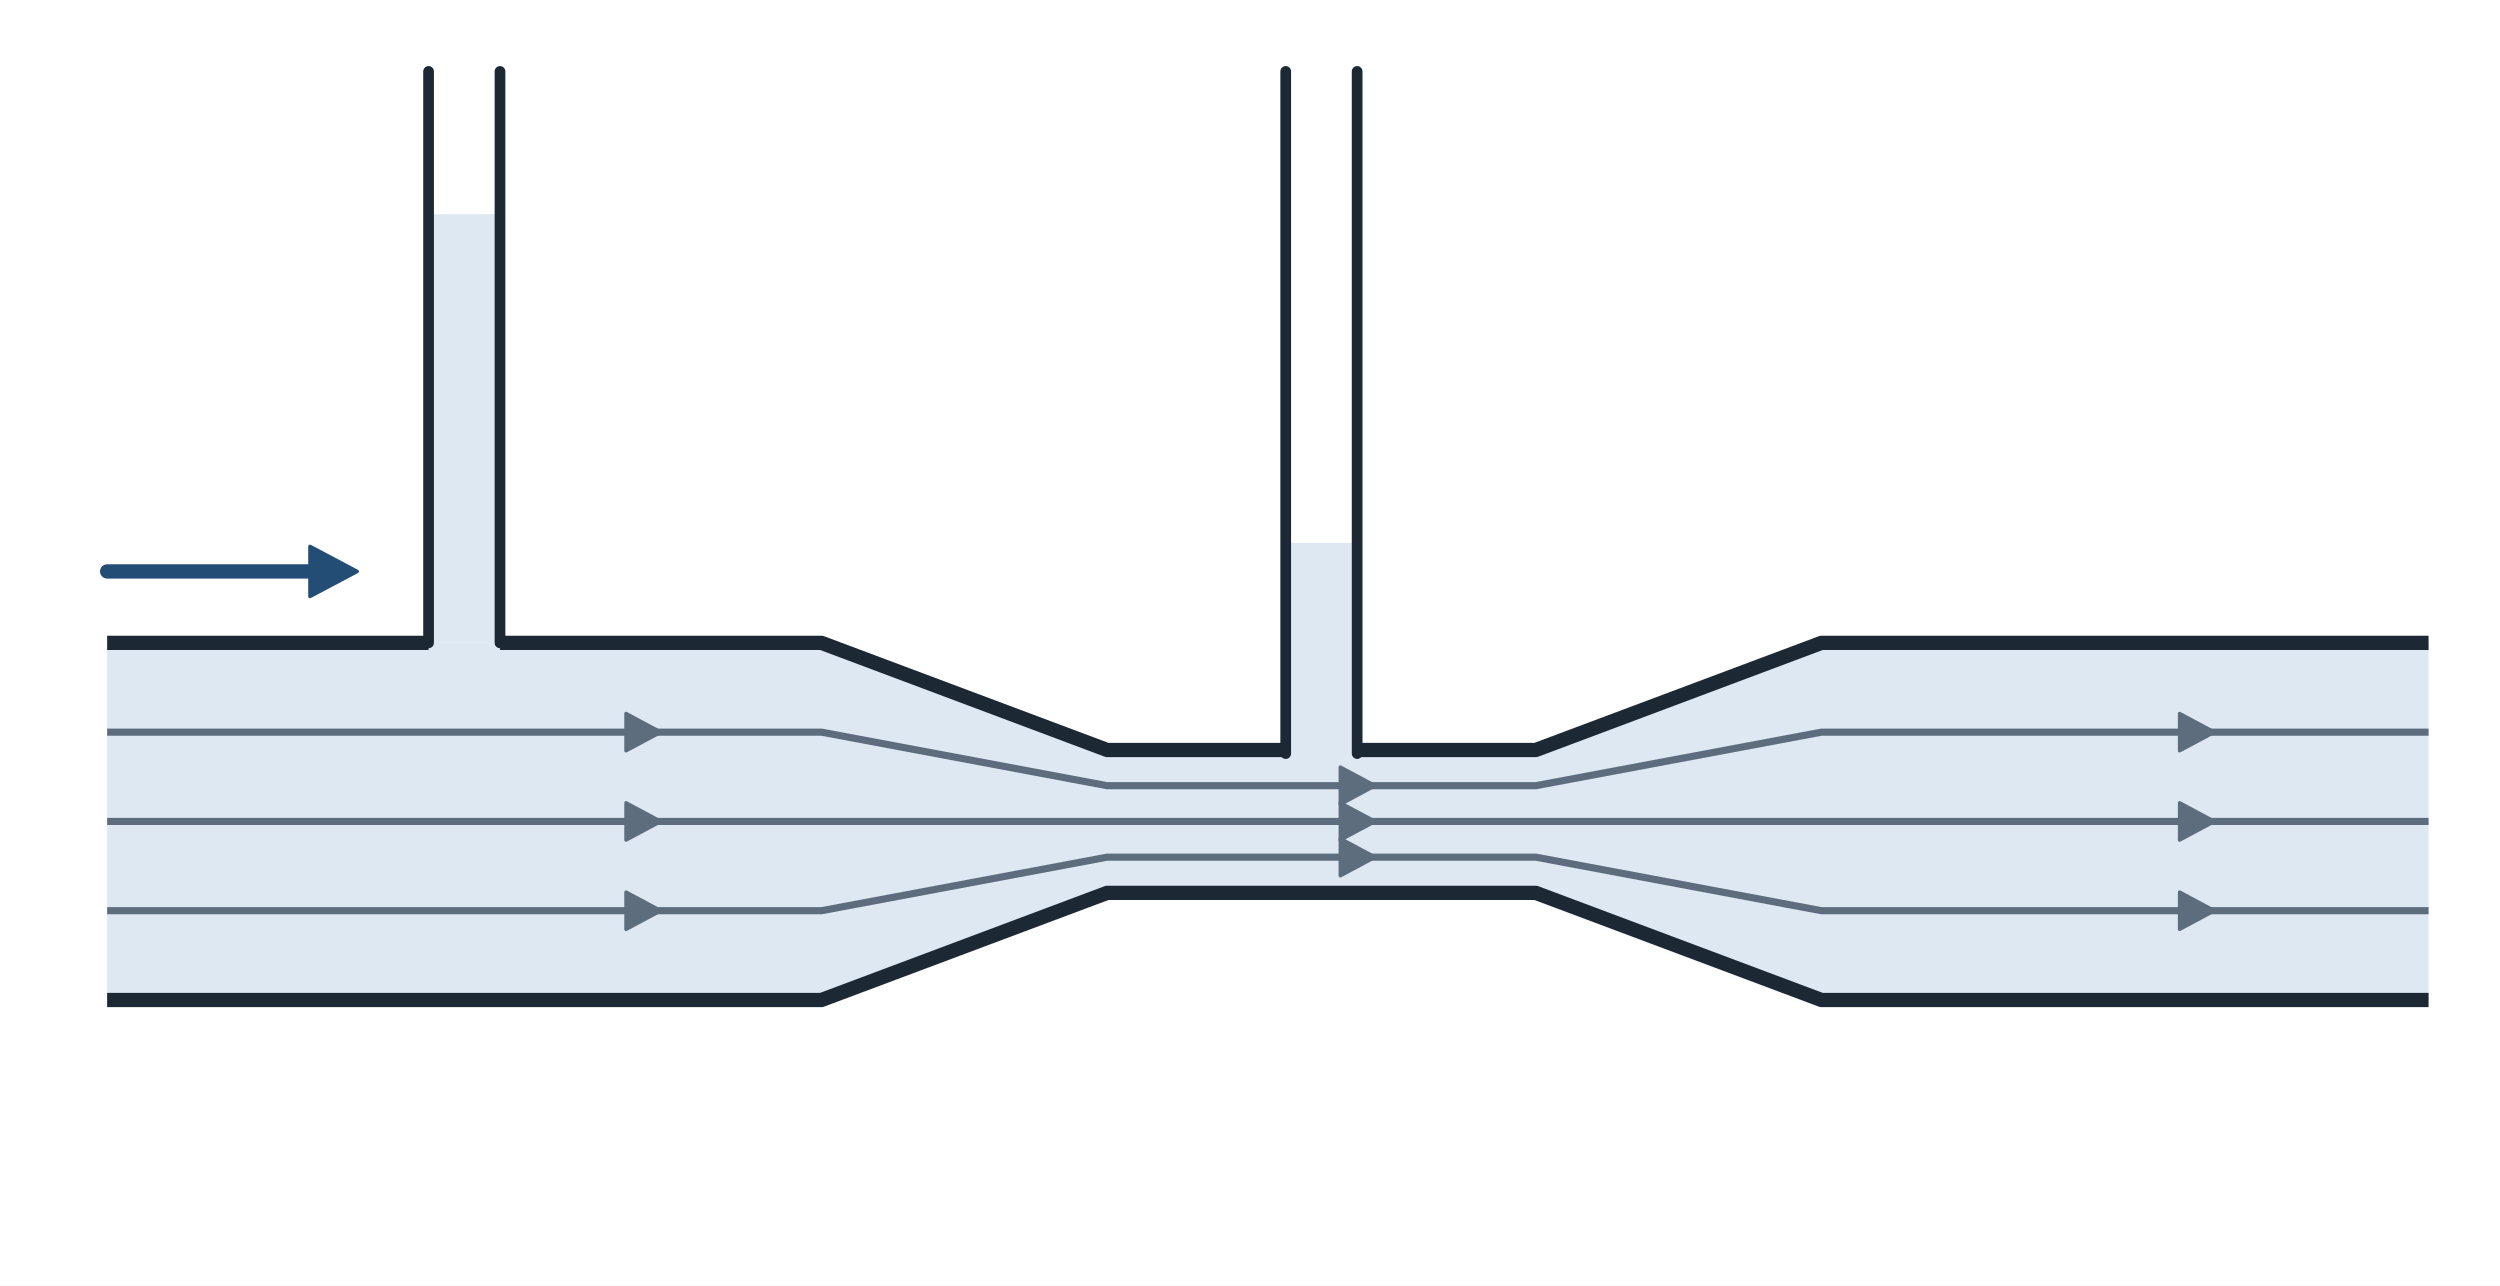
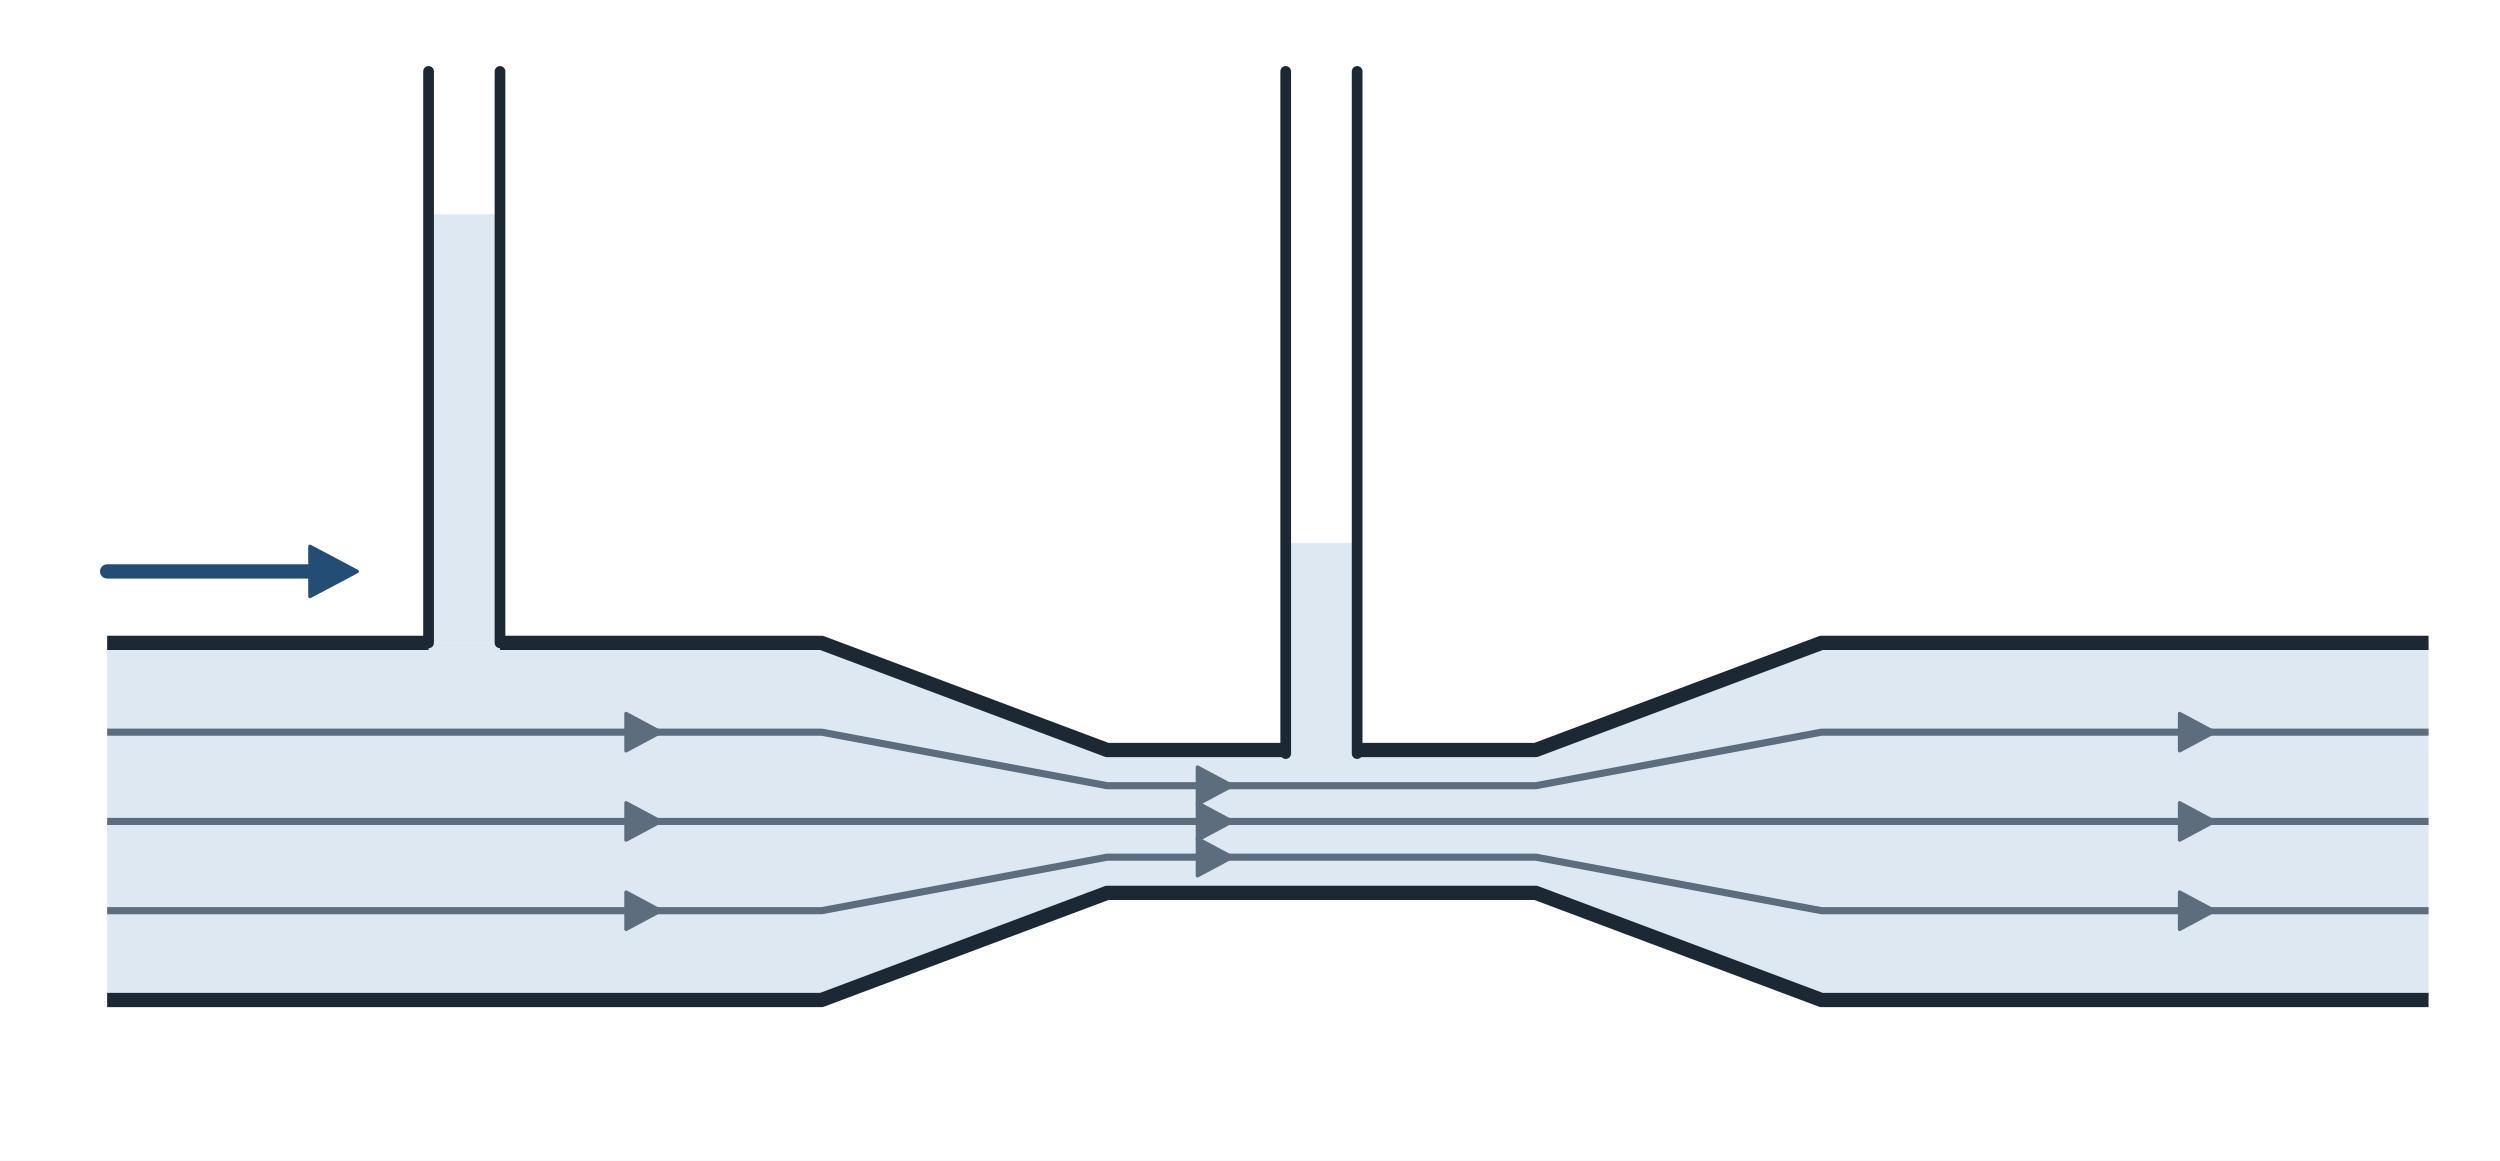
- <svg xmlns="http://www.w3.org/2000/svg" viewBox="0 20 700 360" width="700" height="360" font-family="sans-serif" font-size="16" role="img">
-   <rect x="0" y="20" width="700" height="360" fill="#ffffff" />
+ <svg xmlns="http://www.w3.org/2000/svg" viewBox="0 20 700 325" width="700" height="325" font-family="sans-serif" font-size="16" role="img">
+   <rect x="0" y="20" width="700" height="325" fill="#ffffff" />
  <polygon points="30.0,200.0 230.0,200.0 310.0,230.0 430.0,230.0 510.0,200.0 680.0,200.0 680.0,300.0 510.0,300.0 430.0,270.0 310.0,270.0 230.0,300.0 30.0,300.0" fill="#dde8f3" stroke="none" stroke-width="0" stroke-linejoin="round" />
  <rect x="121" y="80" width="18" height="120" rx="0" fill="#dde8f3" stroke="none" stroke-width="0" />
  <rect x="361" y="172" width="18" height="58" rx="0" fill="#dde8f3" stroke="none" stroke-width="0" />
  <line x1="120" y1="40" x2="120" y2="200" stroke="#1c2833" stroke-width="3" stroke-linecap="round" />
  <line x1="140" y1="40" x2="140" y2="200" stroke="#1c2833" stroke-width="3" stroke-linecap="round" />
  <line x1="360" y1="40" x2="360" y2="231" stroke="#1c2833" stroke-width="3" stroke-linecap="round" />
  <line x1="380" y1="40" x2="380" y2="231" stroke="#1c2833" stroke-width="3" stroke-linecap="round" />
  <polyline points="30.0,225.0 230.0,225.0 310.0,240.0 430.0,240.0 510.0,225.0 680.0,225.0" fill="none" stroke="#5d6d7e" stroke-width="2" stroke-linejoin="round" />
  <polygon points="185.0,225.0 175.3,230.2 175.3,219.8" fill="#5d6d7e" stroke="#5d6d7e" stroke-width="1" stroke-linejoin="round" />
-   <polygon points="385.0,240.0 375.3,245.2 375.3,234.8" fill="#5d6d7e" stroke="#5d6d7e" stroke-width="1" stroke-linejoin="round" />
+   <polygon points="345.0,240.0 335.3,245.2 335.3,234.8" fill="#5d6d7e" stroke="#5d6d7e" stroke-width="1" stroke-linejoin="round" />
  <polygon points="620.0,225.0 610.3,230.2 610.3,219.8" fill="#5d6d7e" stroke="#5d6d7e" stroke-width="1" stroke-linejoin="round" />
  <polyline points="30.0,250.0 230.0,250.0 310.0,250.0 430.0,250.0 510.0,250.0 680.0,250.0" fill="none" stroke="#5d6d7e" stroke-width="2" stroke-linejoin="round" />
  <polygon points="185.0,250.0 175.3,255.2 175.3,244.8" fill="#5d6d7e" stroke="#5d6d7e" stroke-width="1" stroke-linejoin="round" />
-   <polygon points="385.0,250.0 375.3,255.2 375.3,244.8" fill="#5d6d7e" stroke="#5d6d7e" stroke-width="1" stroke-linejoin="round" />
+   <polygon points="345.0,250.0 335.3,255.2 335.3,244.8" fill="#5d6d7e" stroke="#5d6d7e" stroke-width="1" stroke-linejoin="round" />
  <polygon points="620.0,250.0 610.3,255.2 610.3,244.8" fill="#5d6d7e" stroke="#5d6d7e" stroke-width="1" stroke-linejoin="round" />
  <polyline points="30.0,275.0 230.0,275.0 310.0,260.0 430.0,260.0 510.0,275.0 680.0,275.0" fill="none" stroke="#5d6d7e" stroke-width="2" stroke-linejoin="round" />
  <polygon points="185.0,275.0 175.3,280.2 175.3,269.8" fill="#5d6d7e" stroke="#5d6d7e" stroke-width="1" stroke-linejoin="round" />
-   <polygon points="385.0,260.0 375.3,265.2 375.3,254.8" fill="#5d6d7e" stroke="#5d6d7e" stroke-width="1" stroke-linejoin="round" />
+   <polygon points="345.0,260.0 335.3,265.2 335.3,254.8" fill="#5d6d7e" stroke="#5d6d7e" stroke-width="1" stroke-linejoin="round" />
  <polygon points="620.0,275.0 610.3,280.2 610.3,269.8" fill="#5d6d7e" stroke="#5d6d7e" stroke-width="1" stroke-linejoin="round" />
  <polyline points="30.0,200.0 120.0,200.0" fill="none" stroke="#1c2833" stroke-width="4" stroke-linejoin="round" />
  <polyline points="140.0,200.0 230.0,200.0 310.0,230.0 360.0,230.0" fill="none" stroke="#1c2833" stroke-width="4" stroke-linejoin="round" />
  <polyline points="380.0,230.0 430.0,230.0 510.0,200.0 680.0,200.0" fill="none" stroke="#1c2833" stroke-width="4" stroke-linejoin="round" />
  <polyline points="30.0,300.0 230.0,300.0 310.0,270.0 430.0,270.0 510.0,300.0 680.0,300.0" fill="none" stroke="#1c2833" stroke-width="4" stroke-linejoin="round" />
  <line x1="30" y1="180" x2="89.5" y2="180.0" stroke="#244d76" stroke-width="4" stroke-linecap="round" />
  <polygon points="100.0,180.0 86.8,187.0 86.8,173.0" fill="#244d76" stroke="#244d76" stroke-width="1" stroke-linejoin="round" />
</svg>
